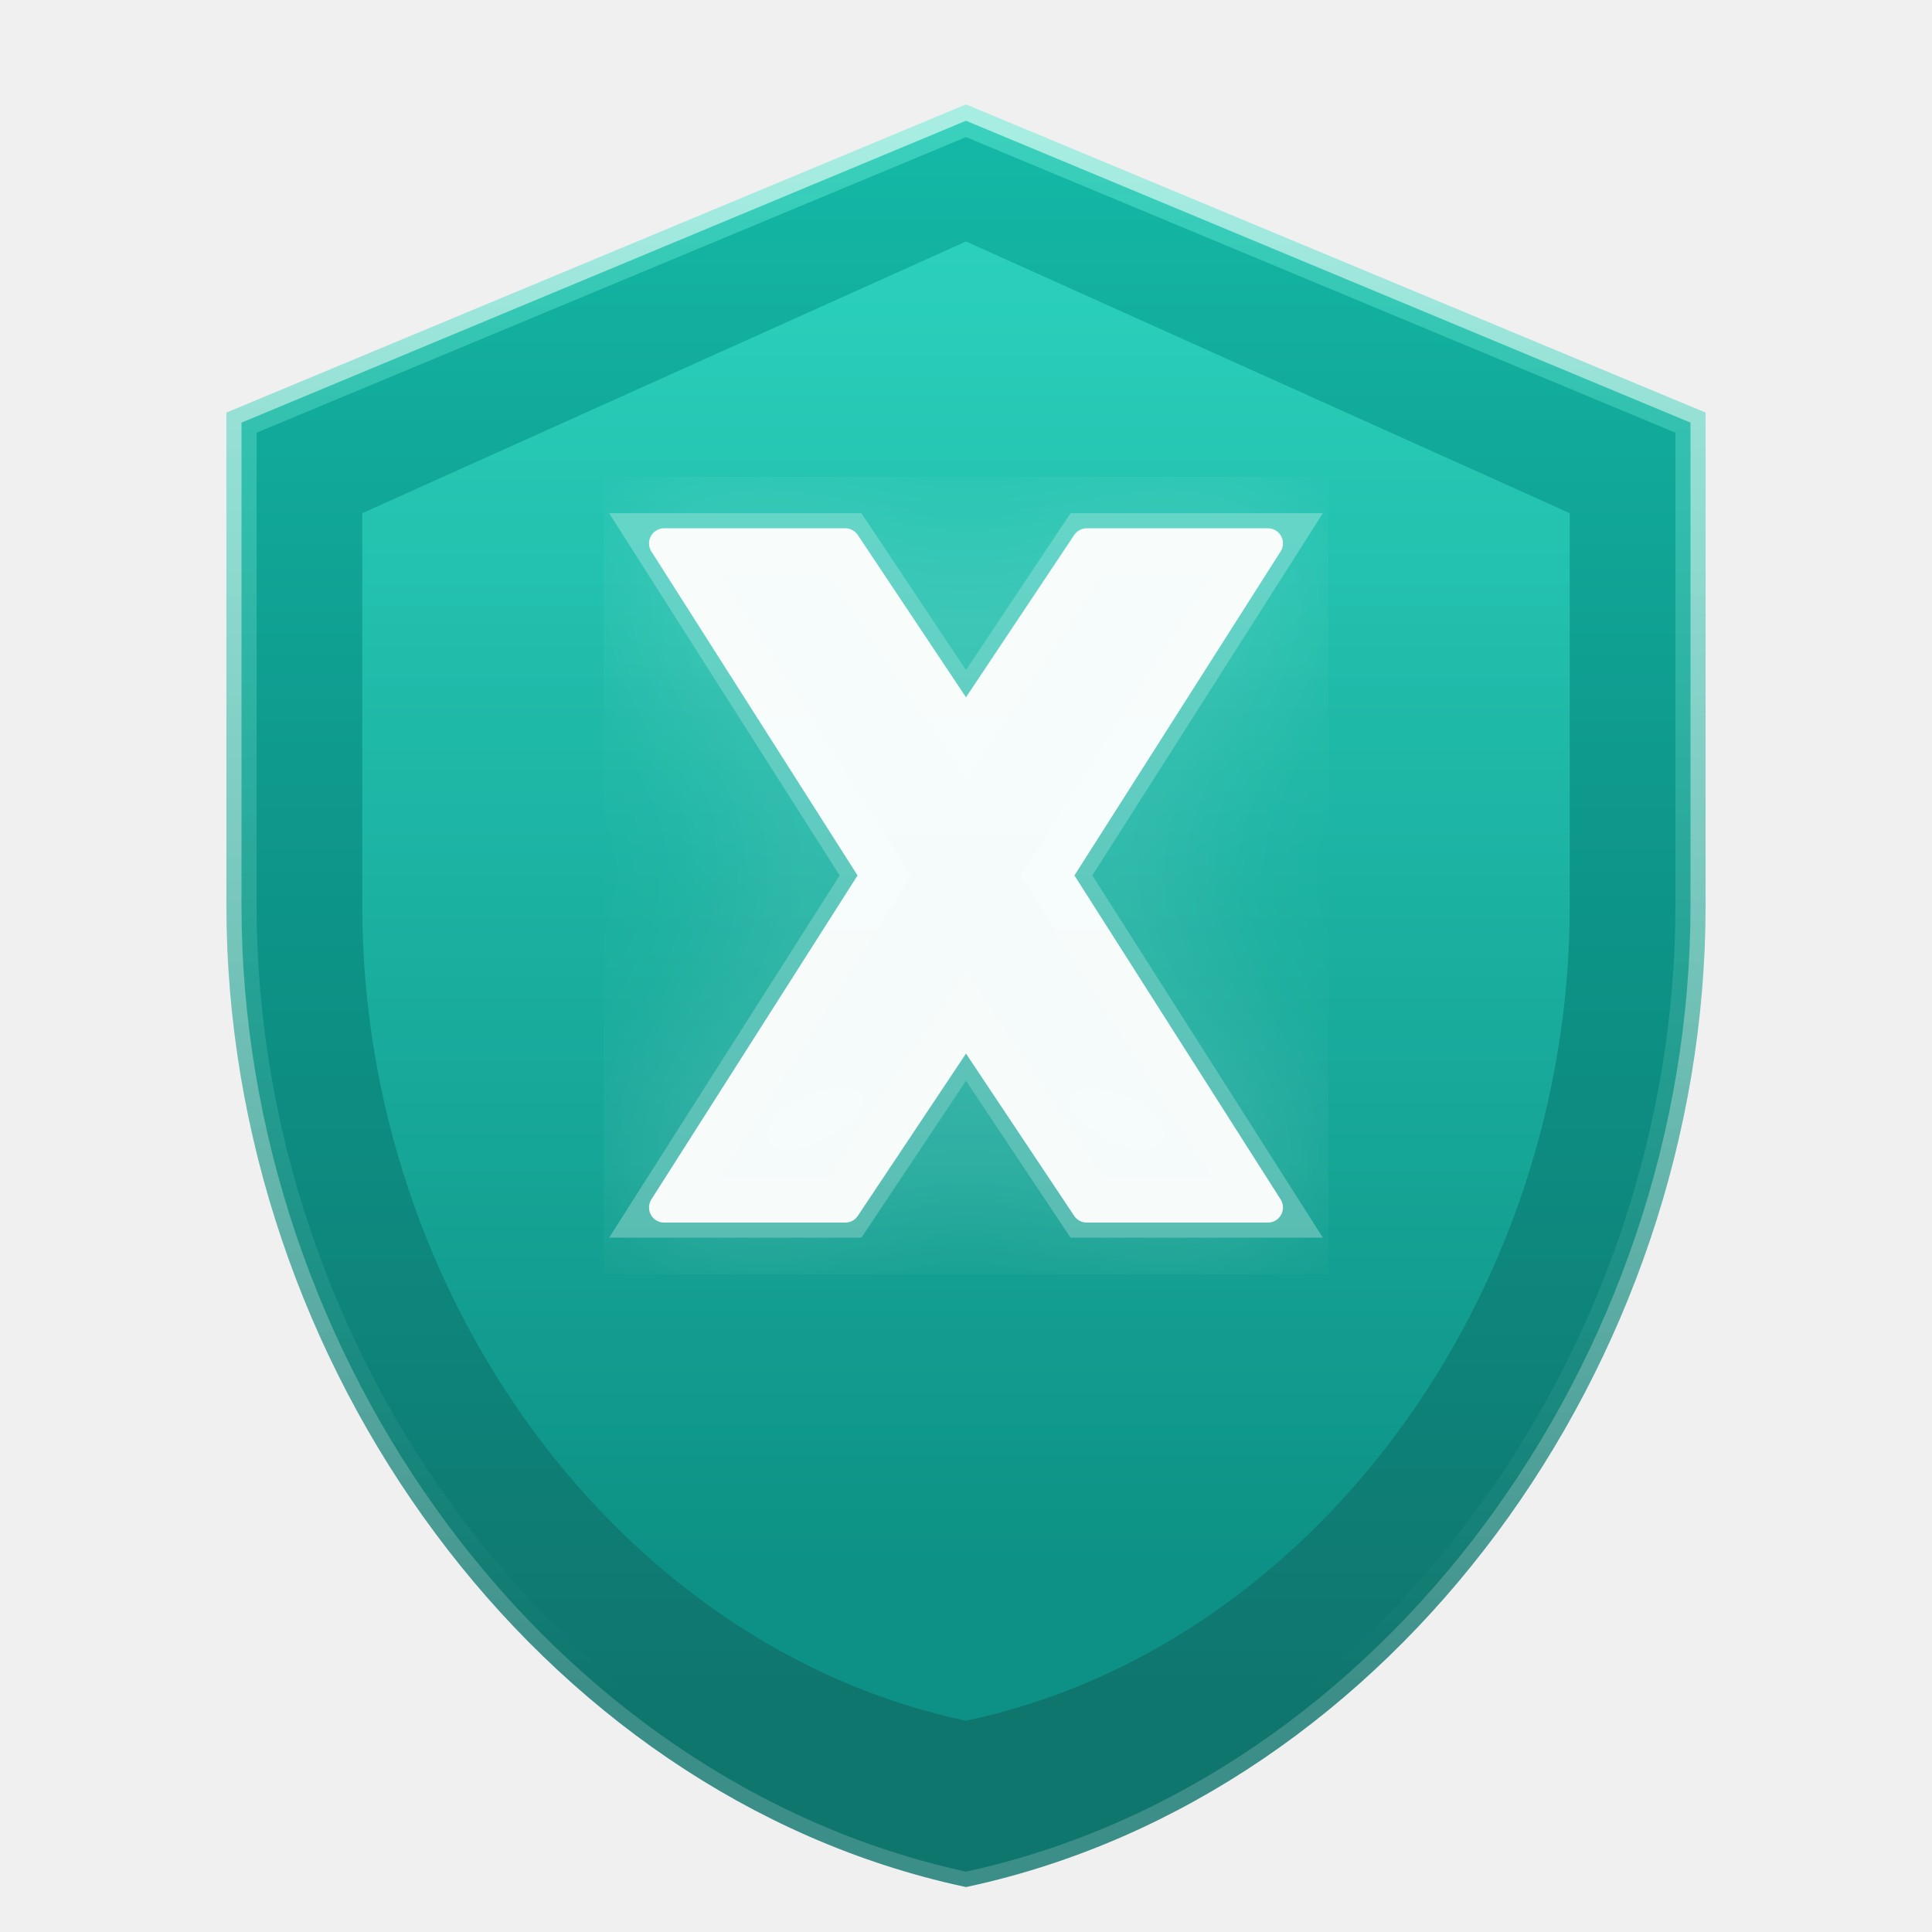
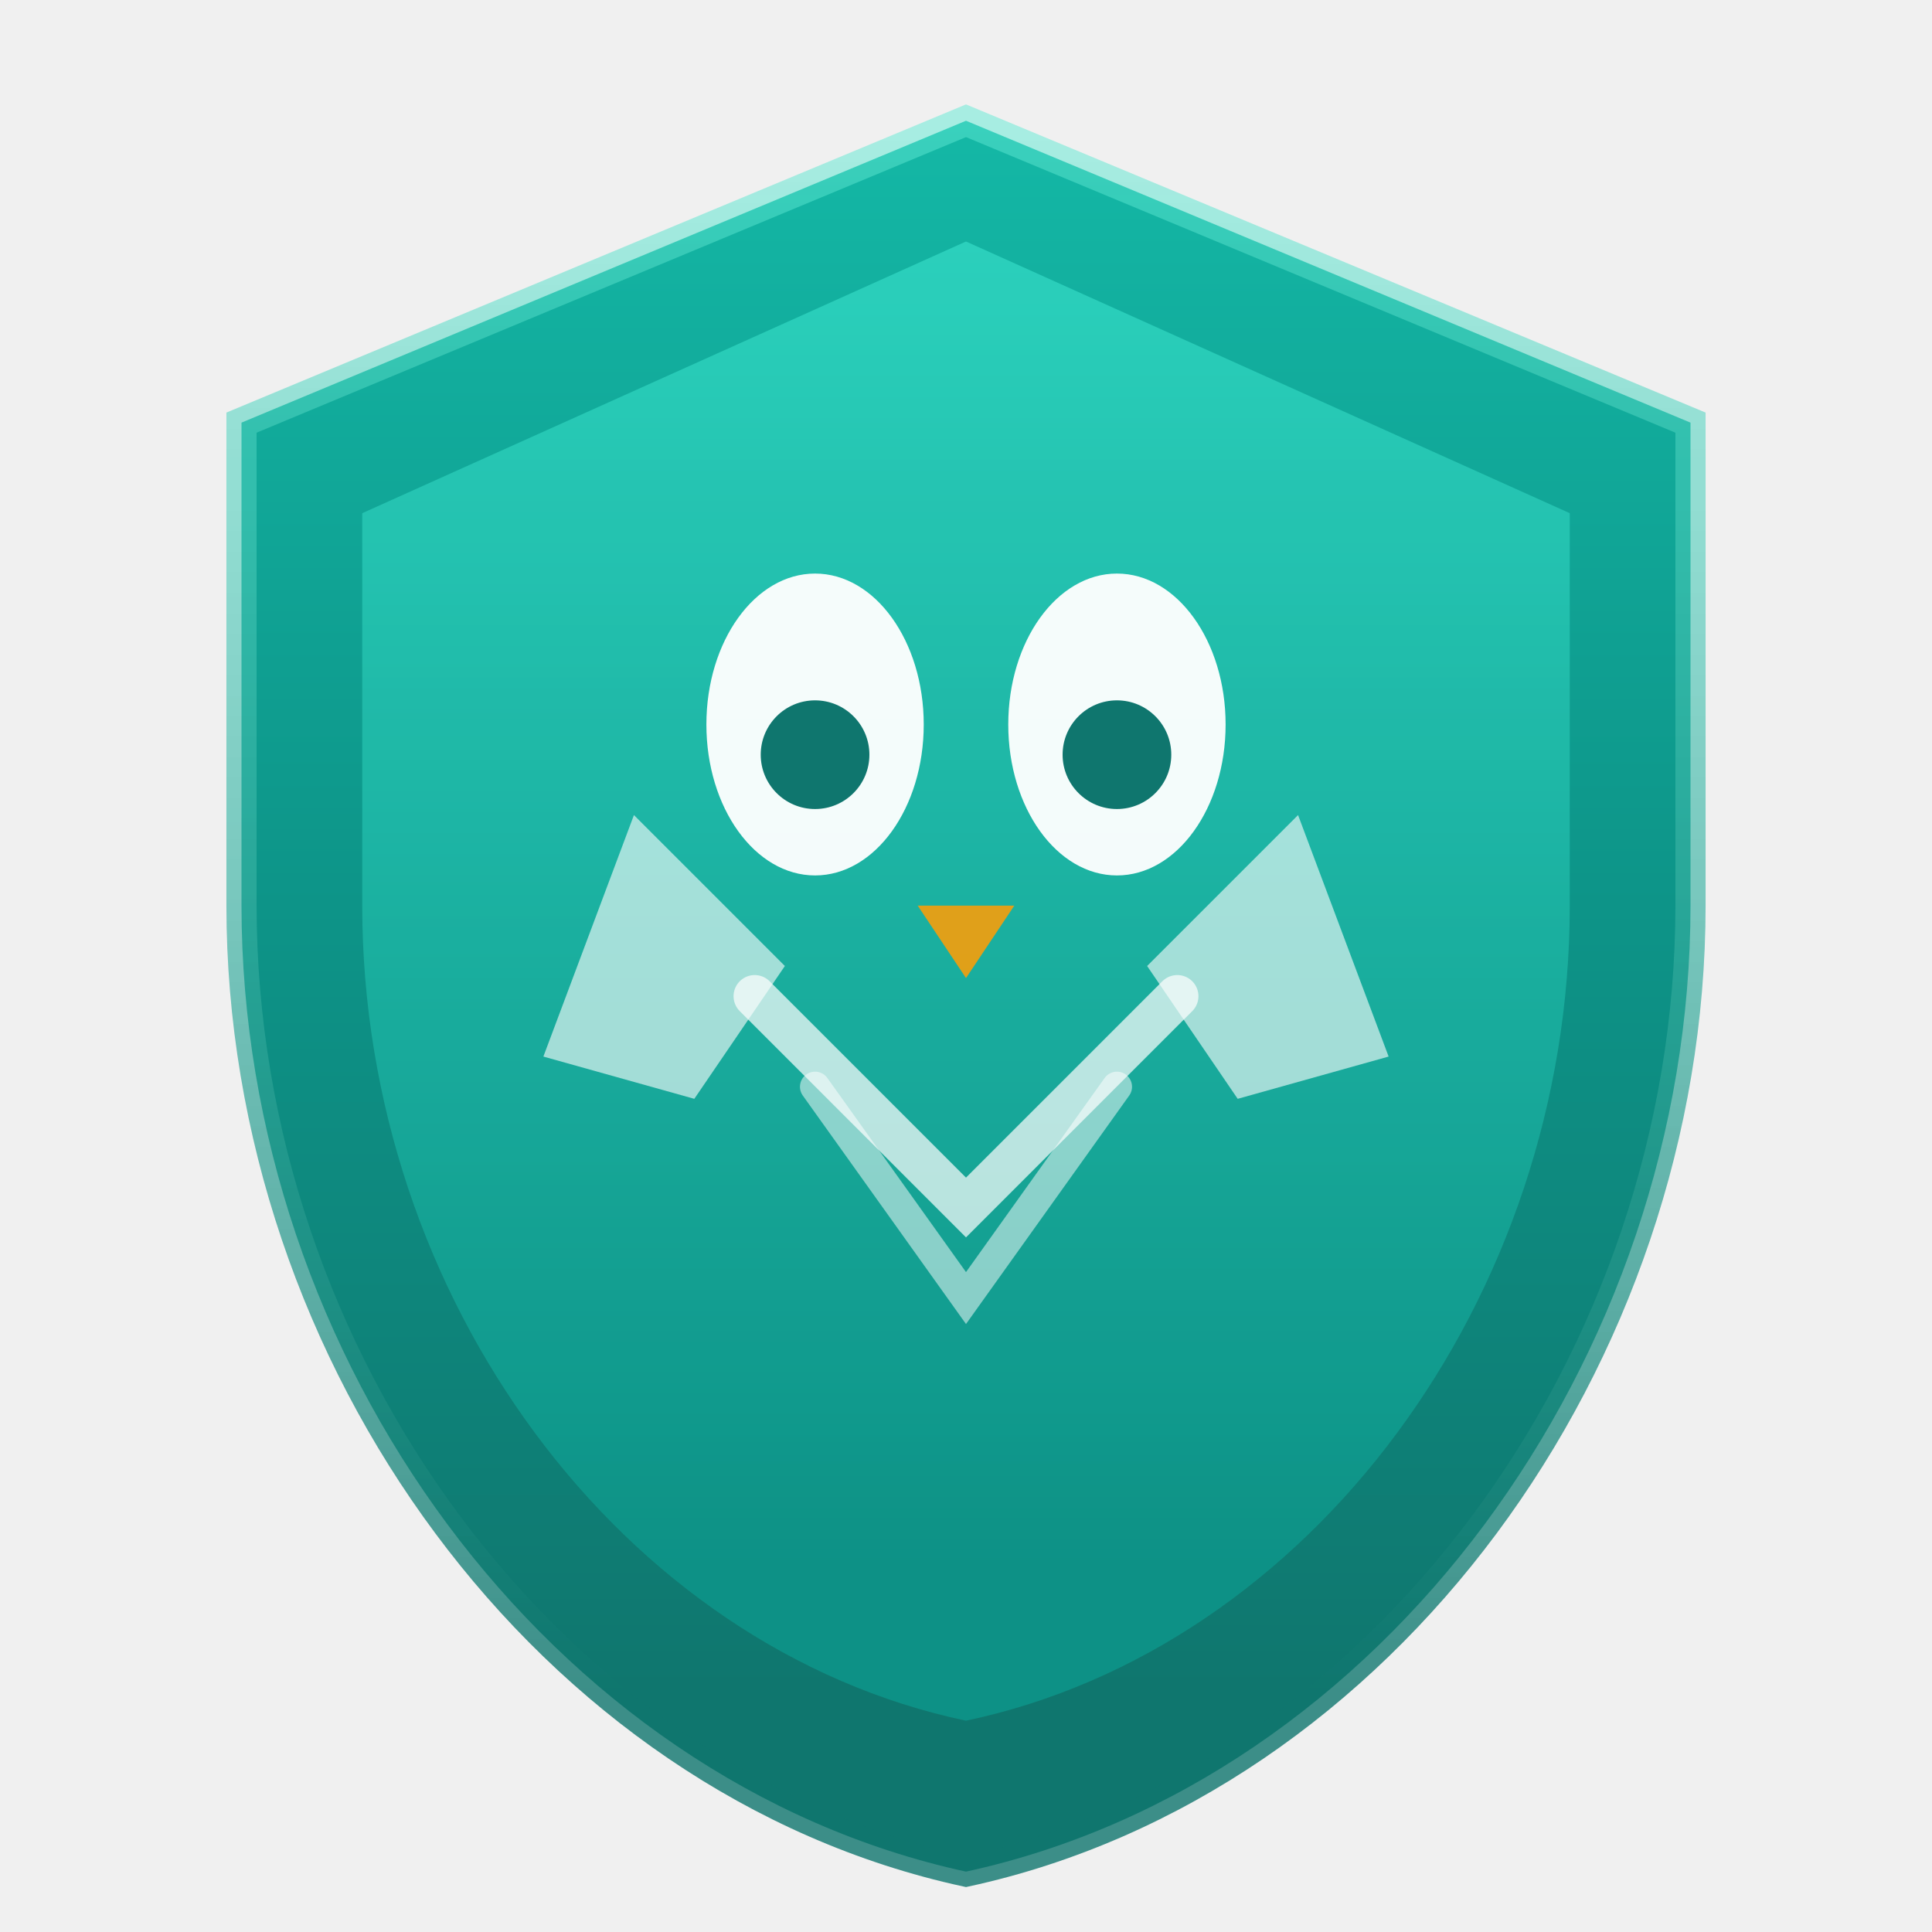
<svg xmlns="http://www.w3.org/2000/svg" viewBox="0 0 32 32" fill="none">
  <path d="M16 2L4 7v8c0 7.5 5.1 14.5 12 16 6.9-1.5 12-8.5 12-16V7L16 2z" fill="url(#shieldGradient)" stroke="url(#shieldStroke)" stroke-width="0.5" />
  <path d="M16 4L6 8.5v6.5c0 6.5 4.3 12.3 10 13.5 5.7-1.2 10-7 10-13.5V8.5L16 4z" fill="url(#innerGradient)" opacity="0.9" />
  <g transform="translate(16, 15)">
-     <path d="M-5 -6 L-2 -6 L0 -3 L2 -6 L5 -6 L1.5 -0.5 L5 5 L2 5 L0 2 L-2 5 L-5 5 L-1.5 -0.5 Z" fill="white" opacity="0.95" stroke="white" stroke-width="0.5" stroke-linejoin="round" />
-     <path d="M-5 -6 L-2 -6 L0 -3 L2 -6 L5 -6 L1.5 -0.5 L5 5 L2 5 L0 2 L-2 5 L-5 5 L-1.5 -0.5 Z" fill="none" stroke="white" stroke-width="1" opacity="0.3" filter="url(#glow)" />
+     <ellipse cx="-2.5" cy="-3" rx="1.8" ry="2.5" fill="white" opacity="0.95" />
+     <ellipse cx="2.5" cy="-3" rx="1.8" ry="2.5" fill="white" opacity="0.95" />
+     <circle cx="-2.5" cy="-2.5" r="0.9" fill="#0f766e" />
+     <circle cx="2.5" cy="-2.5" r="0.9" fill="#0f766e" />
+     <path d="M-0.8,0 L0,1.2 L0.8,0 Z" fill="#f59e0b" opacity="0.9" />
+     <path d="M-5.5,-1.5 L-7,2.5 L-4.5,3.2 L-3,1 Z" fill="white" opacity="0.6" />
+     <path d="M5.5,-1.5 L7,2.5 L4.5,3.2 L3,1 Z" fill="white" opacity="0.6" />
+     <path d="M-3.5,1.5 L0,5 L3.5,1.5" stroke="white" stroke-width="0.7" fill="none" opacity="0.7" stroke-linecap="round" />
+     <path d="M-2.5,3 L0,6.5 L2.5,3" stroke="white" stroke-width="0.5" fill="none" opacity="0.5" stroke-linecap="round" />
  </g>
  <defs>
    <linearGradient id="shieldGradient" x1="16" y1="2" x2="16" y2="28" gradientUnits="userSpaceOnUse">
      <stop offset="0%" stop-color="#14b8a6" />
      <stop offset="50%" stop-color="#0d9488" />
      <stop offset="100%" stop-color="#0f766e" />
    </linearGradient>
    <linearGradient id="shieldStroke" x1="16" y1="2" x2="16" y2="28" gradientUnits="userSpaceOnUse">
      <stop offset="0%" stop-color="#5eead4" stop-opacity="0.5" />
      <stop offset="100%" stop-color="#0f766e" stop-opacity="0.8" />
    </linearGradient>
    <linearGradient id="innerGradient" x1="16" y1="4" x2="16" y2="26" gradientUnits="userSpaceOnUse">
      <stop offset="0%" stop-color="#2dd4bf" />
      <stop offset="100%" stop-color="#0d9488" />
    </linearGradient>
-     <filter id="glow">
-       <feGaussianBlur stdDeviation="1.5" result="coloredBlur" />
-       <feMerge>
-         <feMergeNode in="coloredBlur" />
-         <feMergeNode in="SourceGraphic" />
-       </feMerge>
-     </filter>
  </defs>
</svg>
